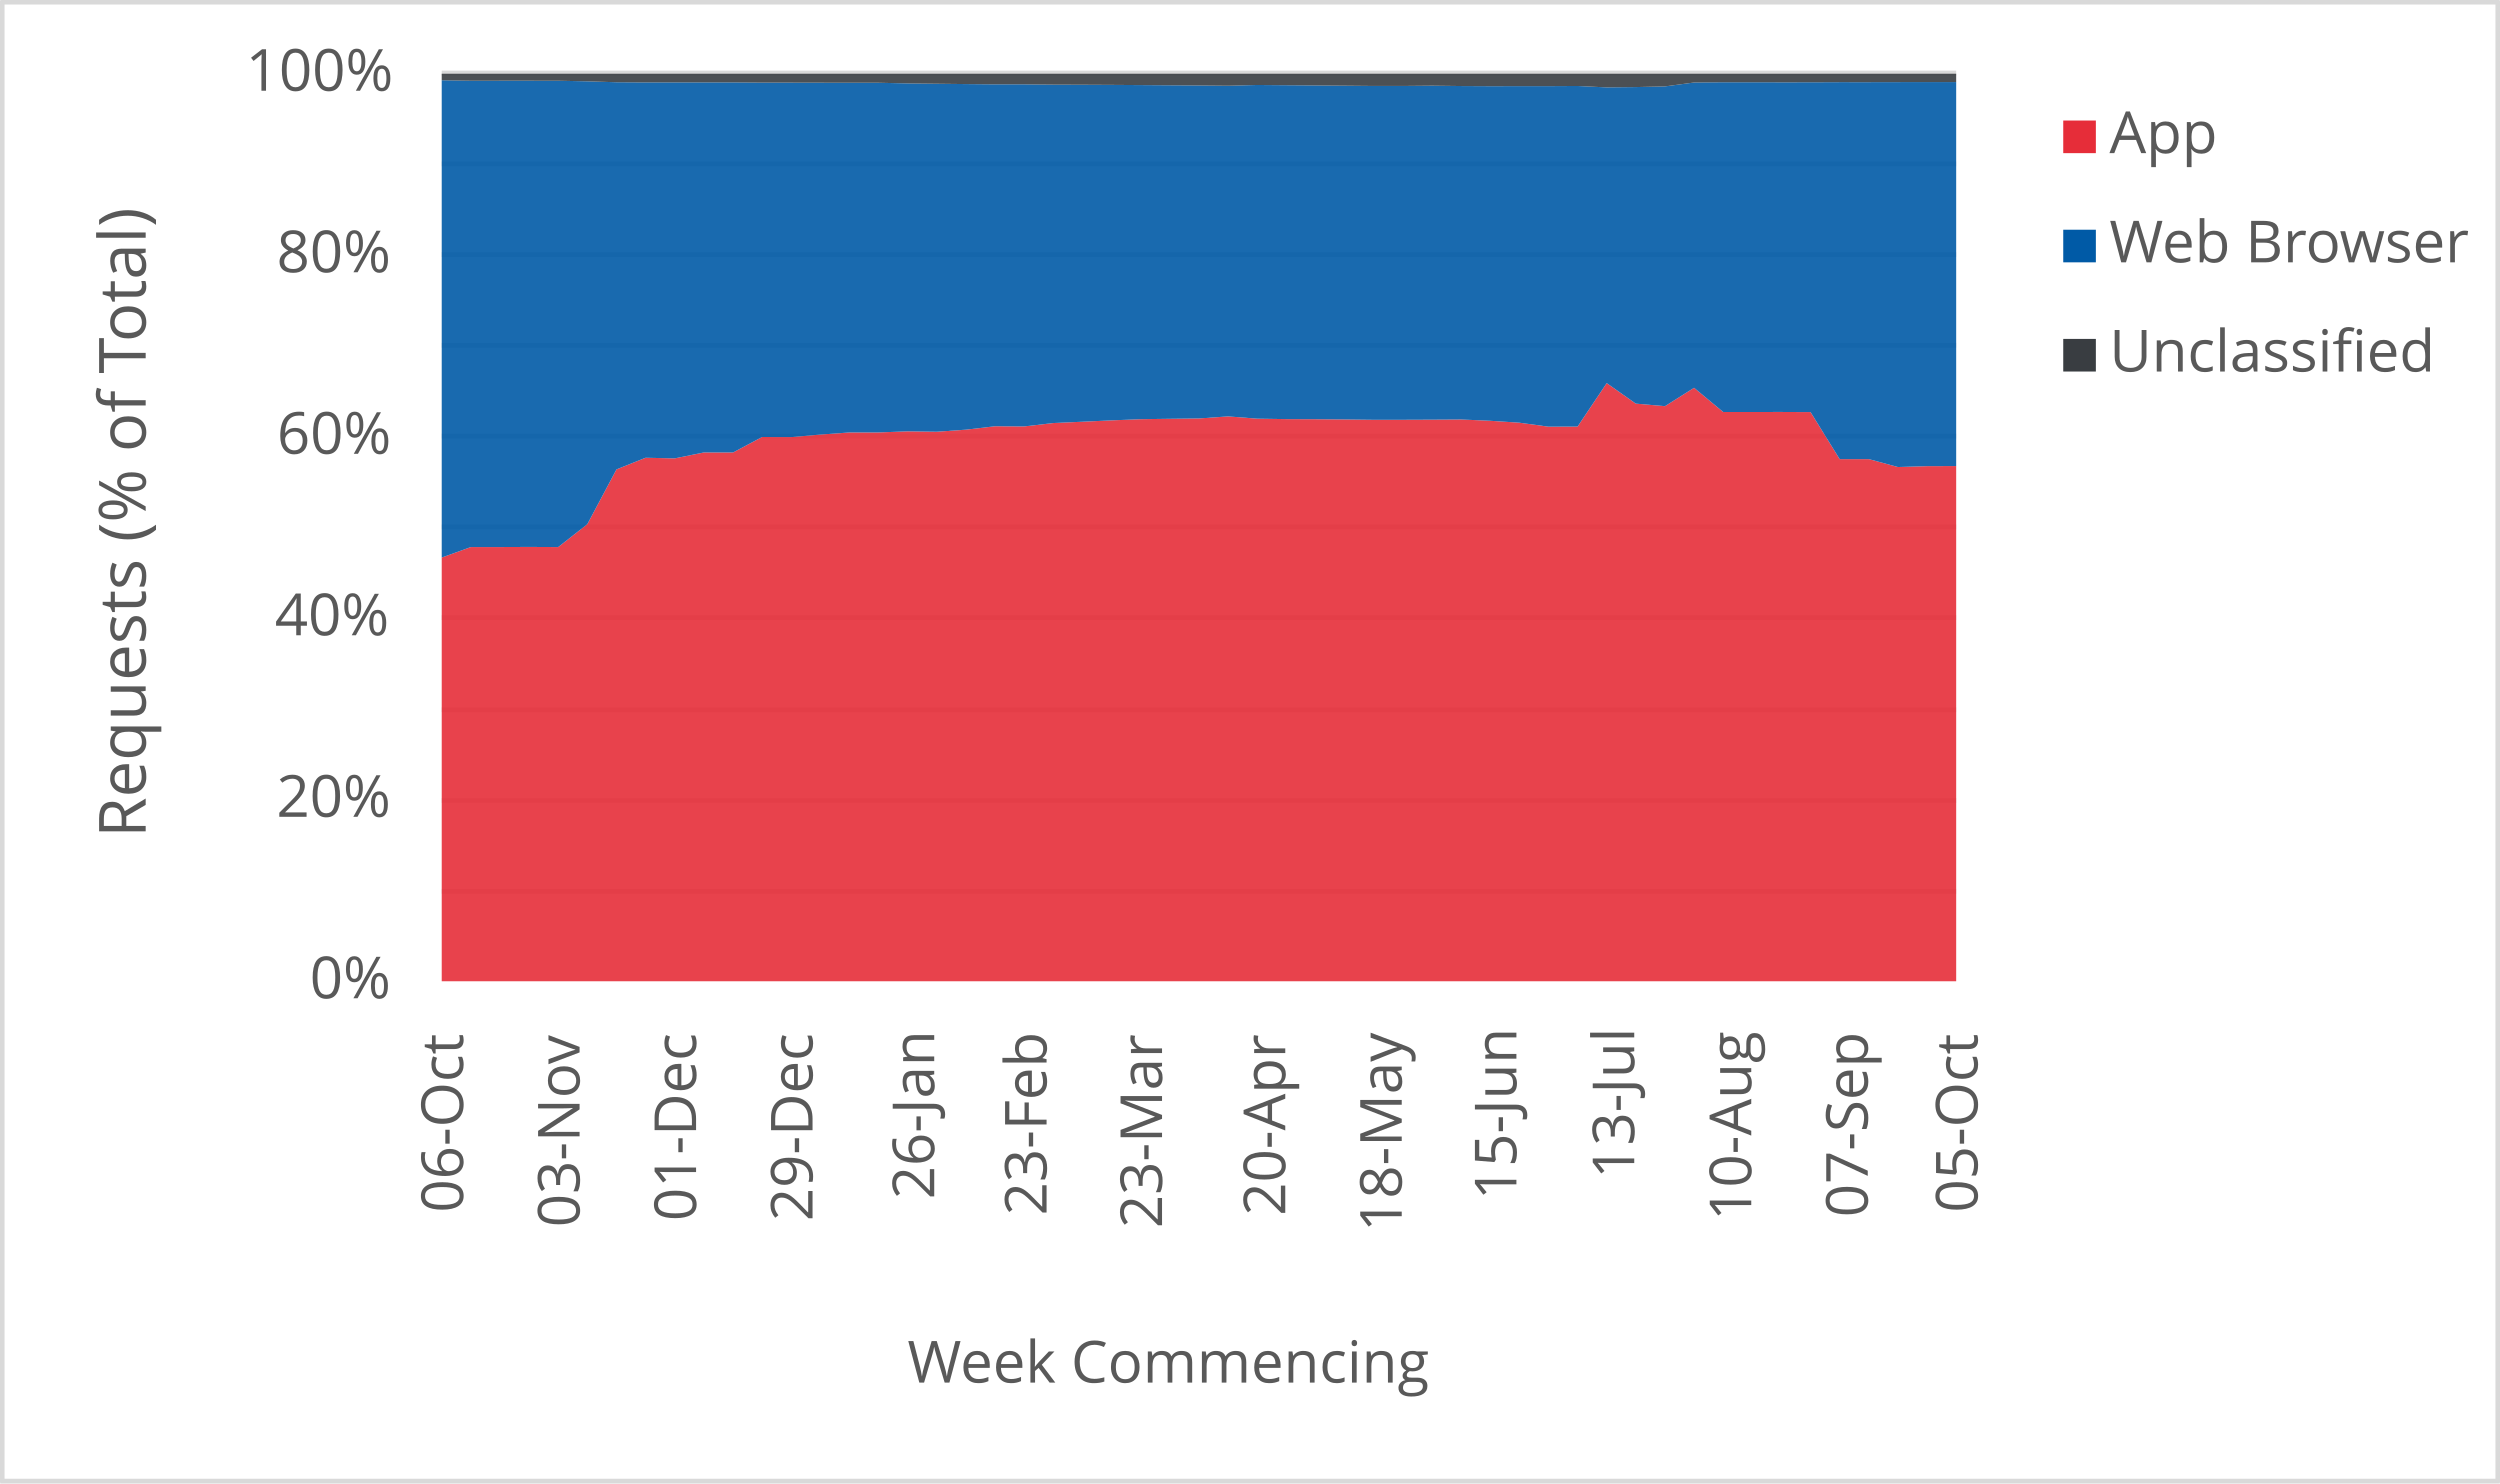
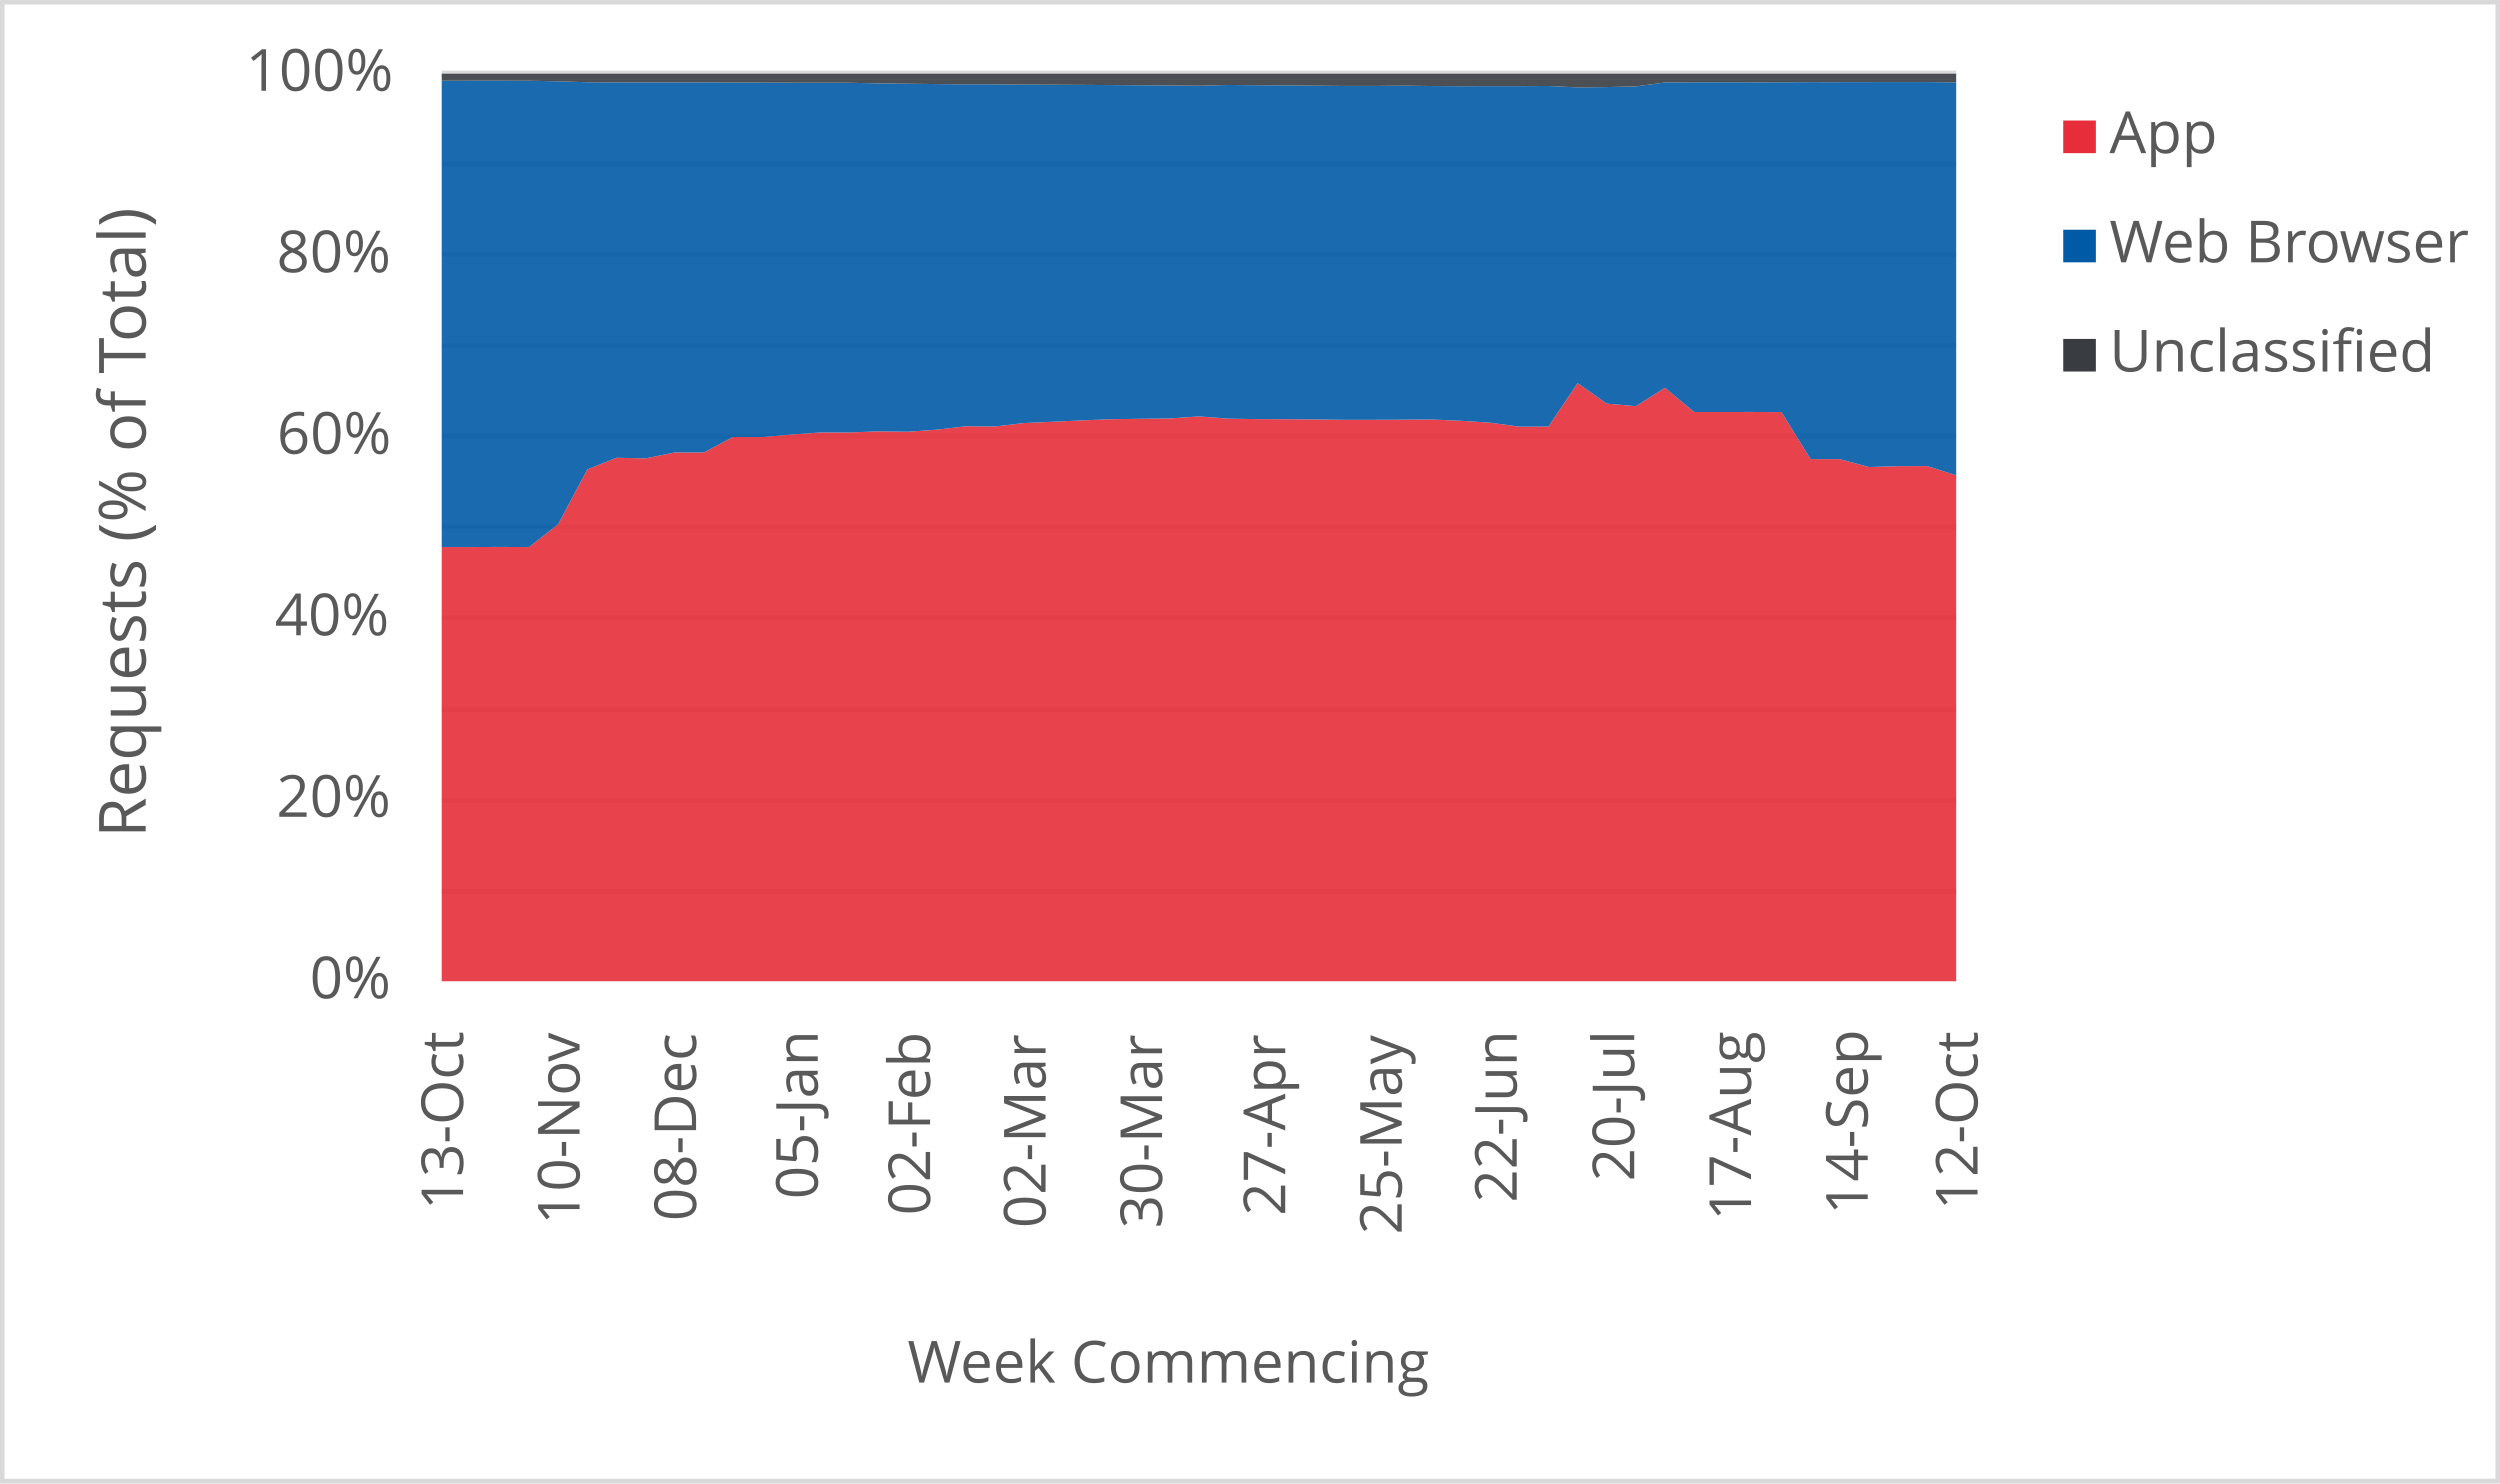
<svg xmlns="http://www.w3.org/2000/svg" width="1763" height="1046" xml:space="preserve" overflow="hidden">
  <defs>
    <clipPath id="clip0">
      <rect x="2917" y="346" width="1763" height="1046" />
    </clipPath>
  </defs>
  <g clip-path="url(#clip0)" transform="translate(-2917 -346)">
    <rect x="2918" y="347" width="1760" height="1043" fill="#FFFFFF" />
    <g>
      <path d="    M3228.5 974.532 4296.5 974.532    M3228.5 910.53 4296.5 910.53    M3228.5 846.528 4296.5 846.528    M3228.5 781.526 4296.5 781.526    M3228.5 717.524 4296.5 717.524    M3228.5 653.522 4296.5 653.522    M3228.5 589.52 4296.5 589.52    M3228.5 525.517 4296.5 525.517    M3228.5 461.515 4296.5 461.515    M3228.5 397.5 4296.5 397.5" stroke="#D9D9D9" stroke-width="3.438" stroke-linejoin="round" stroke-miterlimit="10" fill="none" />
    </g>
    <g>
      <path d="M 1038.5 4296.5 1038.5" stroke="#D9D9D9" stroke-width="3.438" stroke-linejoin="round" stroke-miterlimit="10" fill="none" fill-rule="evenodd" />
    </g>
    <g>
-       <text fill="#595959" font-family="Verdana,Open Sans,DejaVu Sans,sans-serif" font-weight="400" font-size="41" transform="matrix(6.12323e-17 -1 1 6.12323e-17 3243.565 1201.1)">06-Oct</text>
+       <text fill="#595959" font-family="Verdana,Open Sans,DejaVu Sans,sans-serif" font-weight="400" font-size="41" transform="matrix(6.12323e-17 -1 1 6.12323e-17 3243.565 1199.378)">13-Oct</text>
    </g>
    <g>
-       <text fill="#595959" font-family="Verdana,Open Sans,DejaVu Sans,sans-serif" font-weight="400" font-size="41" transform="matrix(6.12323e-17 -1 1 6.12323e-17 3325.719 1211.43)">03-Nov</text>
+       <text fill="#595959" font-family="Verdana,Open Sans,DejaVu Sans,sans-serif" font-weight="400" font-size="41" transform="matrix(6.12323e-17 -1 1 6.12323e-17 3325.719 1209.708)">10-Nov</text>
    </g>
    <g>
-       <text fill="#595959" font-family="Verdana,Open Sans,DejaVu Sans,sans-serif" font-weight="400" font-size="41" transform="matrix(6.12323e-17 -1 1 6.12323e-17 3407.872 1207.086)">01-Dec</text>
+       <text fill="#595959" font-family="Verdana,Open Sans,DejaVu Sans,sans-serif" font-weight="400" font-size="41" transform="matrix(6.12323e-17 -1 1 6.12323e-17 3407.872 1207.086)">08-Dec</text>
    </g>
    <g>
-       <text fill="#595959" font-family="Verdana,Open Sans,DejaVu Sans,sans-serif" font-weight="400" font-size="41" transform="matrix(6.12323e-17 -1 1 6.12323e-17 3490.006 1207.126)">29-Dec</text>
+       <text fill="#595959" font-family="Verdana,Open Sans,DejaVu Sans,sans-serif" font-weight="400" font-size="41" transform="matrix(6.12323e-17 -1 1 6.12323e-17 3493.68 1191.651)">05-Jan</text>
    </g>
    <g>
-       <text fill="#595959" font-family="Verdana,Open Sans,DejaVu Sans,sans-serif" font-weight="400" font-size="41" transform="matrix(6.12323e-17 -1 1 6.12323e-17 3575.814 1191.691)">26-Jan</text>
+       <text fill="#595959" font-family="Verdana,Open Sans,DejaVu Sans,sans-serif" font-weight="400" font-size="41" transform="matrix(6.12323e-17 -1 1 6.12323e-17 3572.891 1203.042)">02-Feb</text>
    </g>
    <g>
-       <text fill="#595959" font-family="Verdana,Open Sans,DejaVu Sans,sans-serif" font-weight="400" font-size="41" transform="matrix(6.12323e-17 -1 1 6.12323e-17 3655.045 1203.082)">23-Feb</text>
+       <text fill="#595959" font-family="Verdana,Open Sans,DejaVu Sans,sans-serif" font-weight="400" font-size="41" transform="matrix(6.12323e-17 -1 1 6.12323e-17 3654.334 1212.011)">02-Mar</text>
    </g>
    <g>
-       <text fill="#595959" font-family="Verdana,Open Sans,DejaVu Sans,sans-serif" font-weight="400" font-size="41" transform="matrix(6.12323e-17 -1 1 6.12323e-17 3736.468 1212.051)">23-Mar</text>
+       <text fill="#595959" font-family="Verdana,Open Sans,DejaVu Sans,sans-serif" font-weight="400" font-size="41" transform="matrix(6.12323e-17 -1 1 6.12323e-17 3736.488 1212.171)">30-Mar</text>
    </g>
    <g>
-       <text fill="#595959" font-family="Verdana,Open Sans,DejaVu Sans,sans-serif" font-weight="400" font-size="41" transform="matrix(6.12323e-17 -1 1 6.12323e-17 3823.366 1203.302)">20-Apr</text>
+       <text fill="#595959" font-family="Verdana,Open Sans,DejaVu Sans,sans-serif" font-weight="400" font-size="41" transform="matrix(6.12323e-17 -1 1 6.12323e-17 3823.346 1203.302)">27-Apr</text>
    </g>
    <g>
-       <text fill="#595959" font-family="Verdana,Open Sans,DejaVu Sans,sans-serif" font-weight="400" font-size="41" transform="matrix(6.12323e-17 -1 1 6.12323e-17 3905.5 1214.753)">18-May</text>
+       <text fill="#595959" font-family="Verdana,Open Sans,DejaVu Sans,sans-serif" font-weight="400" font-size="41" transform="matrix(6.12323e-17 -1 1 6.12323e-17 3905.5 1216.515)">25-May</text>
    </g>
    <g>
-       <text fill="#595959" font-family="Verdana,Open Sans,DejaVu Sans,sans-serif" font-weight="400" font-size="41" transform="matrix(6.12323e-17 -1 1 6.12323e-17 3986.373 1192.291)">15-Jun</text>
+       <text fill="#595959" font-family="Verdana,Open Sans,DejaVu Sans,sans-serif" font-weight="400" font-size="41" transform="matrix(6.12323e-17 -1 1 6.12323e-17 3986.583 1194.053)">22-Jun</text>
    </g>
    <g>
-       <text fill="#595959" font-family="Verdana,Open Sans,DejaVu Sans,sans-serif" font-weight="400" font-size="41" transform="matrix(6.12323e-17 -1 1 6.12323e-17 4069.467 1177.277)">13-Jul</text>
+       <text fill="#595959" font-family="Verdana,Open Sans,DejaVu Sans,sans-serif" font-weight="400" font-size="41" transform="matrix(6.12323e-17 -1 1 6.12323e-17 4069.467 1179.039)">20-Jul</text>
    </g>
    <g>
-       <text fill="#595959" font-family="Verdana,Open Sans,DejaVu Sans,sans-serif" font-weight="400" font-size="41" transform="matrix(6.12323e-17 -1 1 6.12323e-17 4151.982 1206.906)">10-Aug</text>
+       <text fill="#595959" font-family="Verdana,Open Sans,DejaVu Sans,sans-serif" font-weight="400" font-size="41" transform="matrix(6.12323e-17 -1 1 6.12323e-17 4151.811 1206.906)">17-Aug</text>
    </g>
    <g>
-       <text fill="#595959" font-family="Verdana,Open Sans,DejaVu Sans,sans-serif" font-weight="400" font-size="41" transform="matrix(6.12323e-17 -1 1 6.12323e-17 4234.135 1204.383)">07-Sep</text>
+       <text fill="#595959" font-family="Verdana,Open Sans,DejaVu Sans,sans-serif" font-weight="400" font-size="41" transform="matrix(6.12323e-17 -1 1 6.12323e-17 4234.115 1202.662)">14-Sep</text>
    </g>
    <g>
-       <text fill="#595959" font-family="Verdana,Open Sans,DejaVu Sans,sans-serif" font-weight="400" font-size="41" transform="matrix(6.12323e-17 -1 1 6.12323e-17 4311.565 1201.1)">05-Oct</text>
+       <text fill="#595959" font-family="Verdana,Open Sans,DejaVu Sans,sans-serif" font-weight="400" font-size="41" transform="matrix(6.12323e-17 -1 1 6.12323e-17 4311.565 1199.378)">12-Oct</text>
    </g>
    <g>
      <text fill="#595959" font-family="Verdana,Open Sans,DejaVu Sans,sans-serif" font-weight="400" font-size="41" transform="matrix(1 0 0 1 3135.448 1050)">0%</text>
    </g>
    <g>
      <text fill="#595959" font-family="Verdana,Open Sans,DejaVu Sans,sans-serif" font-weight="400" font-size="41" transform="matrix(1 0 0 1 3111.965 922)">20%</text>
    </g>
    <g>
      <text fill="#595959" font-family="Verdana,Open Sans,DejaVu Sans,sans-serif" font-weight="400" font-size="41" transform="matrix(1 0 0 1 3110.824 794)">40%</text>
    </g>
    <g>
      <text fill="#595959" font-family="Verdana,Open Sans,DejaVu Sans,sans-serif" font-weight="400" font-size="41" transform="matrix(1 0 0 1 3112.306 666)">60%</text>
    </g>
    <g>
      <text fill="#595959" font-family="Verdana,Open Sans,DejaVu Sans,sans-serif" font-weight="400" font-size="41" transform="matrix(1 0 0 1 3112.045 538)">80%</text>
    </g>
    <g>
      <text fill="#595959" font-family="Verdana,Open Sans,DejaVu Sans,sans-serif" font-weight="400" font-size="41" transform="matrix(1 0 0 1 3090.284 410)">100%</text>
    </g>
    <g>
      <text fill="#595959" font-family="Verdana,Open Sans,DejaVu Sans,sans-serif" font-weight="400" font-size="41" transform="matrix(1 0 0 1 3556.971 1321)">Week Commencing</text>
    </g>
    <g>
      <text fill="#595959" font-family="Verdana,Open Sans,DejaVu Sans,sans-serif" font-weight="400" font-size="46" transform="matrix(6.12323e-17 -1 1 6.12323e-17 3019.73 936.7666)">Requests (% of Total)</text>
    </g>
    <rect x="2918.5" y="347.5" width="1760" height="1043" stroke="#D9D9D9" stroke-width="3.438" stroke-linejoin="round" stroke-miterlimit="10" fill="none" />
    <g>
-       <path d="M3228.5 1038 3249.038 1038 3269.577 1038 3290.115 1038 3310.654 1038 3331.192 1038 3351.731 1038 3372.269 1038 3392.808 1038 3413.346 1038 3433.885 1038 3454.423 1038 3474.962 1038 3495.5 1038 3516.038 1038 3536.577 1038 3557.115 1038 3577.654 1038 3598.192 1038 3618.731 1038 3639.269 1038 3659.808 1038 3680.346 1038 3700.885 1038 3721.423 1038 3741.962 1038 3762.5 1038 3783.038 1038 3803.577 1038 3824.115 1038 3844.654 1038 3865.192 1038 3885.731 1038 3906.269 1038 3926.808 1038 3947.346 1038 3967.885 1038 3988.423 1038 4008.962 1038 4029.5 1038 4050.038 1038 4070.577 1038 4091.115 1038 4111.654 1038 4132.192 1038 4152.731 1038 4173.269 1038 4193.808 1038 4214.346 1038 4234.885 1038 4255.423 1038 4275.962 1038 4296.5 1038 4296.5 674.659 4275.962 674.736 4255.423 675.347 4234.885 669.761 4214.346 669.788 4193.808 636.613 4173.269 636.516 4152.731 636.529 4132.192 636.532 4111.654 619.477 4091.115 632.44 4070.577 630.641 4050.038 616.175 4029.5 646.811 4008.962 646.895 3988.423 644.079 3967.885 642.729 3947.346 641.82 3926.808 641.948 3906.269 642.031 3885.731 642.04 3865.192 641.788 3844.654 641.639 3824.115 641.558 3803.577 641.24 3783.038 639.643 3762.5 641.083 3741.962 641.327 3721.423 641.615 3700.885 642.444 3680.346 643.401 3659.808 644.334 3639.269 646.712 3618.731 646.595 3598.192 648.996 3577.654 650.458 3557.115 650.183 3536.577 650.951 3516.038 650.969 3495.5 652.452 3474.962 654.244 3454.423 654.178 3433.885 665.101 3413.346 665.069 3392.808 669.251 3372.269 668.802 3351.731 677.031 3331.192 715.633 3310.654 731.79 3290.115 731.695 3269.577 731.781 3249.038 731.771 3228.5 739.179 3228.5 1038Z" fill="#e62d39" opacity="0.9" />
+       <path d="M3228.5 1038 3249.038 1038 3269.577 1038 3290.115 1038 3310.654 1038 3331.192 1038 3351.731 1038 3372.269 1038 3392.808 1038 3413.346 1038 3433.885 1038 3454.423 1038 3474.962 1038 3495.5 1038 3516.038 1038 3536.577 1038 3557.115 1038 3577.654 1038 3598.192 1038 3618.731 1038 3639.269 1038 3659.808 1038 3680.346 1038 3700.885 1038 3721.423 1038 3741.962 1038 3762.5 1038 3783.038 1038 3803.577 1038 3824.115 1038 3844.654 1038 3865.192 1038 3885.731 1038 3906.269 1038 3926.808 1038 3947.346 1038 3967.885 1038 3988.423 1038 4008.962 1038 4029.5 1038 4050.038 1038 4070.577 1038 4091.115 1038 4111.654 1038 4132.192 1038 4152.731 1038 4173.269 1038 4193.808 1038 4214.346 1038 4234.885 1038 4255.423 1038 4275.962 1038 4296.5 1038 4296.5 681.213 4275.962 674.659 4255.423 674.736 4234.885 675.347 4214.346 669.761 4193.808 669.788 4173.269 636.613 4152.731 636.516 4132.192 636.529 4111.654 636.532 4091.115 619.477 4070.577 632.44 4050.038 630.641 4029.5 616.175 4008.962 646.811 3988.423 646.895 3967.885 644.079 3947.346 642.729 3926.808 641.82 3906.269 641.948 3885.731 642.031 3865.192 642.04 3844.654 641.788 3824.115 641.639 3803.577 641.558 3783.038 641.24 3762.5 639.643 3741.962 641.083 3721.423 641.327 3700.885 641.615 3680.346 642.444 3659.808 643.401 3639.269 644.334 3618.731 646.712 3598.192 646.595 3577.654 648.996 3557.115 650.458 3536.577 650.183 3516.038 650.951 3495.5 650.969 3474.962 652.452 3454.423 654.244 3433.885 654.178 3413.346 665.101 3392.808 665.069 3372.269 669.251 3351.731 668.802 3331.192 677.031 3310.654 715.633 3290.115 731.79 3269.577 731.695 3249.038 731.781 3228.5 731.771 3228.5 1038Z" fill="#e62d39" opacity="0.9" />
    </g>
    <g>
-       <path d="M3228.5 739.179 3249.038 731.771 3269.577 731.781 3290.115 731.695 3310.654 731.79 3331.192 715.633 3351.731 677.031 3372.269 668.802 3392.808 669.251 3413.346 665.069 3433.885 665.101 3454.423 654.178 3474.962 654.244 3495.5 652.452 3516.038 650.969 3536.577 650.951 3557.115 650.183 3577.654 650.458 3598.192 648.996 3618.731 646.595 3639.269 646.712 3659.808 644.334 3680.346 643.401 3700.885 642.444 3721.423 641.615 3741.962 641.327 3762.5 641.083 3783.038 639.643 3803.577 641.24 3824.115 641.558 3844.654 641.639 3865.192 641.788 3885.731 642.04 3906.269 642.031 3926.808 641.948 3947.346 641.82 3967.885 642.729 3988.423 644.079 4008.962 646.895 4029.5 646.811 4050.038 616.175 4070.577 630.641 4091.115 632.44 4111.654 619.477 4132.192 636.532 4152.731 636.529 4173.269 636.516 4193.808 636.613 4214.346 669.788 4234.885 669.761 4255.423 675.347 4275.962 674.736 4296.5 674.659 4296.5 403.882 4275.962 403.884 4255.423 403.898 4234.885 403.948 4214.346 403.943 4193.808 404.031 4173.269 404.046 4152.731 404.002 4132.192 404.006 4111.654 404.183 4091.115 406.933 4070.577 407.403 4050.038 407.632 4029.5 406.629 4008.962 406.743 3988.423 406.744 3967.885 406.781 3947.346 406.67 3926.808 406.418 3906.269 406.613 3885.731 406.616 3865.192 406.42 3844.654 406.258 3824.115 406.102 3803.577 405.923 3783.038 406.48 3762.5 406.278 3741.962 406.148 3721.423 406.001 3700.885 405.858 3680.346 405.758 3659.808 405.689 3639.269 405.485 3618.731 405.491 3598.192 405.287 3577.654 405.054 3557.115 404.827 3536.577 404.36 3516.038 404.361 3495.5 404.313 3474.962 404.269 3454.423 404.255 3433.885 404.101 3413.346 404.099 3392.808 404.096 3372.269 404.129 3351.731 403.996 3331.192 403.349 3310.654 402.925 3290.115 402.907 3269.577 402.909 3249.038 402.93 3228.5 402.603 3228.5 739.179Z" fill="#005aa6" opacity="0.9" />
+       <path d="M3228.5 731.771 3249.038 731.781 3269.577 731.695 3290.115 731.79 3310.654 715.633 3331.192 677.031 3351.731 668.802 3372.269 669.251 3392.808 665.069 3413.346 665.101 3433.885 654.178 3454.423 654.244 3474.962 652.452 3495.5 650.969 3516.038 650.951 3536.577 650.183 3557.115 650.458 3577.654 648.996 3598.192 646.595 3618.731 646.712 3639.269 644.334 3659.808 643.401 3680.346 642.444 3700.885 641.615 3721.423 641.327 3741.962 641.083 3762.5 639.643 3783.038 641.24 3803.577 641.558 3824.115 641.639 3844.654 641.788 3865.192 642.04 3885.731 642.031 3906.269 641.948 3926.808 641.82 3947.346 642.729 3967.885 644.079 3988.423 646.895 4008.962 646.811 4029.5 616.175 4050.038 630.641 4070.577 632.44 4091.115 619.477 4111.654 636.532 4132.192 636.529 4152.731 636.516 4173.269 636.613 4193.808 669.788 4214.346 669.761 4234.885 675.347 4255.423 674.736 4275.962 674.659 4296.5 681.213 4296.5 404.096 4275.962 403.882 4255.423 403.884 4234.885 403.898 4214.346 403.948 4193.808 403.943 4173.269 404.031 4152.731 404.046 4132.192 404.002 4111.654 404.006 4091.115 404.183 4070.577 406.933 4050.038 407.403 4029.5 407.632 4008.962 406.629 3988.423 406.743 3967.885 406.744 3947.346 406.781 3926.808 406.67 3906.269 406.418 3885.731 406.613 3865.192 406.616 3844.654 406.42 3824.115 406.258 3803.577 406.102 3783.038 405.923 3762.5 406.48 3741.962 406.278 3721.423 406.148 3700.885 406.001 3680.346 405.858 3659.808 405.758 3639.269 405.689 3618.731 405.485 3598.192 405.491 3577.654 405.287 3557.115 405.054 3536.577 404.827 3516.038 404.36 3495.5 404.361 3474.962 404.313 3454.423 404.269 3433.885 404.255 3413.346 404.101 3392.808 404.099 3372.269 404.096 3351.731 404.129 3331.192 403.996 3310.654 403.349 3290.115 402.925 3269.577 402.907 3249.038 402.909 3228.5 402.93 3228.5 731.771Z" fill="#005aa6" opacity="0.9" />
    </g>
    <g>
-       <path d="M3228.5 402.603 3249.038 402.93 3269.577 402.909 3290.115 402.907 3310.654 402.925 3331.192 403.349 3351.731 403.996 3372.269 404.129 3392.808 404.096 3413.346 404.099 3433.885 404.101 3454.423 404.255 3474.962 404.269 3495.5 404.313 3516.038 404.361 3536.577 404.36 3557.115 404.827 3577.654 405.054 3598.192 405.287 3618.731 405.491 3639.269 405.485 3659.808 405.689 3680.346 405.758 3700.885 405.858 3721.423 406.001 3741.962 406.148 3762.5 406.278 3783.038 406.48 3803.577 405.923 3824.115 406.102 3844.654 406.258 3865.192 406.42 3885.731 406.616 3906.269 406.613 3926.808 406.418 3947.346 406.67 3967.885 406.781 3988.423 406.744 4008.962 406.743 4029.5 406.629 4050.038 407.632 4070.577 407.403 4091.115 406.933 4111.654 404.183 4132.192 404.006 4152.731 404.002 4173.269 404.046 4193.808 404.031 4214.346 403.943 4234.885 403.948 4255.423 403.898 4275.962 403.884 4296.5 403.882 4296.5 398 4275.962 398 4255.423 398 4234.885 398 4214.346 398 4193.808 398 4173.269 398 4152.731 398 4132.192 398 4111.654 398 4091.115 398 4070.577 398 4050.038 398 4029.5 398 4008.962 398 3988.423 398 3967.885 398 3947.346 398 3926.808 398 3906.269 398 3885.731 398 3865.192 398 3844.654 398 3824.115 398 3803.577 398 3783.038 398 3762.5 398 3741.962 398 3721.423 398 3700.885 398 3680.346 398 3659.808 398 3639.269 398 3618.731 398 3598.192 398 3577.654 398 3557.115 398 3536.577 398 3516.038 398 3495.5 398 3474.962 398 3454.423 398 3433.885 398 3413.346 398 3392.808 398 3372.269 398 3351.731 398 3331.192 398 3310.654 398 3290.115 398 3269.577 398 3249.038 398 3228.5 398 3228.5 402.603Z" fill="#393d41" opacity="0.9" />
+       <path d="M3228.5 402.93 3249.038 402.909 3269.577 402.907 3290.115 402.925 3310.654 403.349 3331.192 403.996 3351.731 404.129 3372.269 404.096 3392.808 404.099 3413.346 404.101 3433.885 404.255 3454.423 404.269 3474.962 404.313 3495.5 404.361 3516.038 404.36 3536.577 404.827 3557.115 405.054 3577.654 405.287 3598.192 405.491 3618.731 405.485 3639.269 405.689 3659.808 405.758 3680.346 405.858 3700.885 406.001 3721.423 406.148 3741.962 406.278 3762.5 406.48 3783.038 405.923 3803.577 406.102 3824.115 406.258 3844.654 406.42 3865.192 406.616 3885.731 406.613 3906.269 406.418 3926.808 406.67 3947.346 406.781 3967.885 406.744 3988.423 406.743 4008.962 406.629 4029.5 407.632 4050.038 407.403 4070.577 406.933 4091.115 404.183 4111.654 404.006 4132.192 404.002 4152.731 404.046 4173.269 404.031 4193.808 403.943 4214.346 403.948 4234.885 403.898 4255.423 403.884 4275.962 403.882 4296.5 404.096 4296.5 398 4275.962 398 4255.423 398 4234.885 398 4214.346 398 4193.808 398 4173.269 398 4152.731 398 4132.192 398 4111.654 398 4091.115 398 4070.577 398 4050.038 398 4029.5 398 4008.962 398 3988.423 398 3967.885 398 3947.346 398 3926.808 398 3906.269 398 3885.731 398 3865.192 398 3844.654 398 3824.115 398 3803.577 398 3783.038 398 3762.5 398 3741.962 398 3721.423 398 3700.885 398 3680.346 398 3659.808 398 3639.269 398 3618.731 398 3598.192 398 3577.654 398 3557.115 398 3536.577 398 3516.038 398 3495.5 398 3474.962 398 3454.423 398 3433.885 398 3413.346 398 3392.808 398 3372.269 398 3351.731 398 3331.192 398 3310.654 398 3290.115 398 3269.577 398 3249.038 398 3228.5 398 3228.5 402.93Z" fill="#393d41" opacity="0.9" />
    </g>
    <g>
      <rect x="4372" y="431" width="23" height="23" fill="#e62d39" />
    </g>
    <g>
      <text fill="#595959" font-family="Verdana,Open Sans,DejaVu Sans,sans-serif" font-weight="400" font-size="41" transform="matrix(1 0 0 1 4404.56 454)">App</text>
    </g>
    <g>
      <rect x="4372" y="508" width="23" height="23" fill="#005aa6" />
    </g>
    <g>
      <text fill="#595959" font-family="Verdana,Open Sans,DejaVu Sans,sans-serif" font-weight="400" font-size="41" transform="matrix(1 0 0 1 4404.56 531)">Web Browser</text>
    </g>
    <g>
      <rect x="4372" y="585" width="23" height="23" fill="#393d41" />
    </g>
    <g>
      <text fill="#595959" font-family="Verdana,Open Sans,DejaVu Sans,sans-serif" font-weight="400" font-size="41" transform="matrix(1 0 0 1 4404.56 608)">Unclassified</text>
    </g>
  </g>
</svg>
